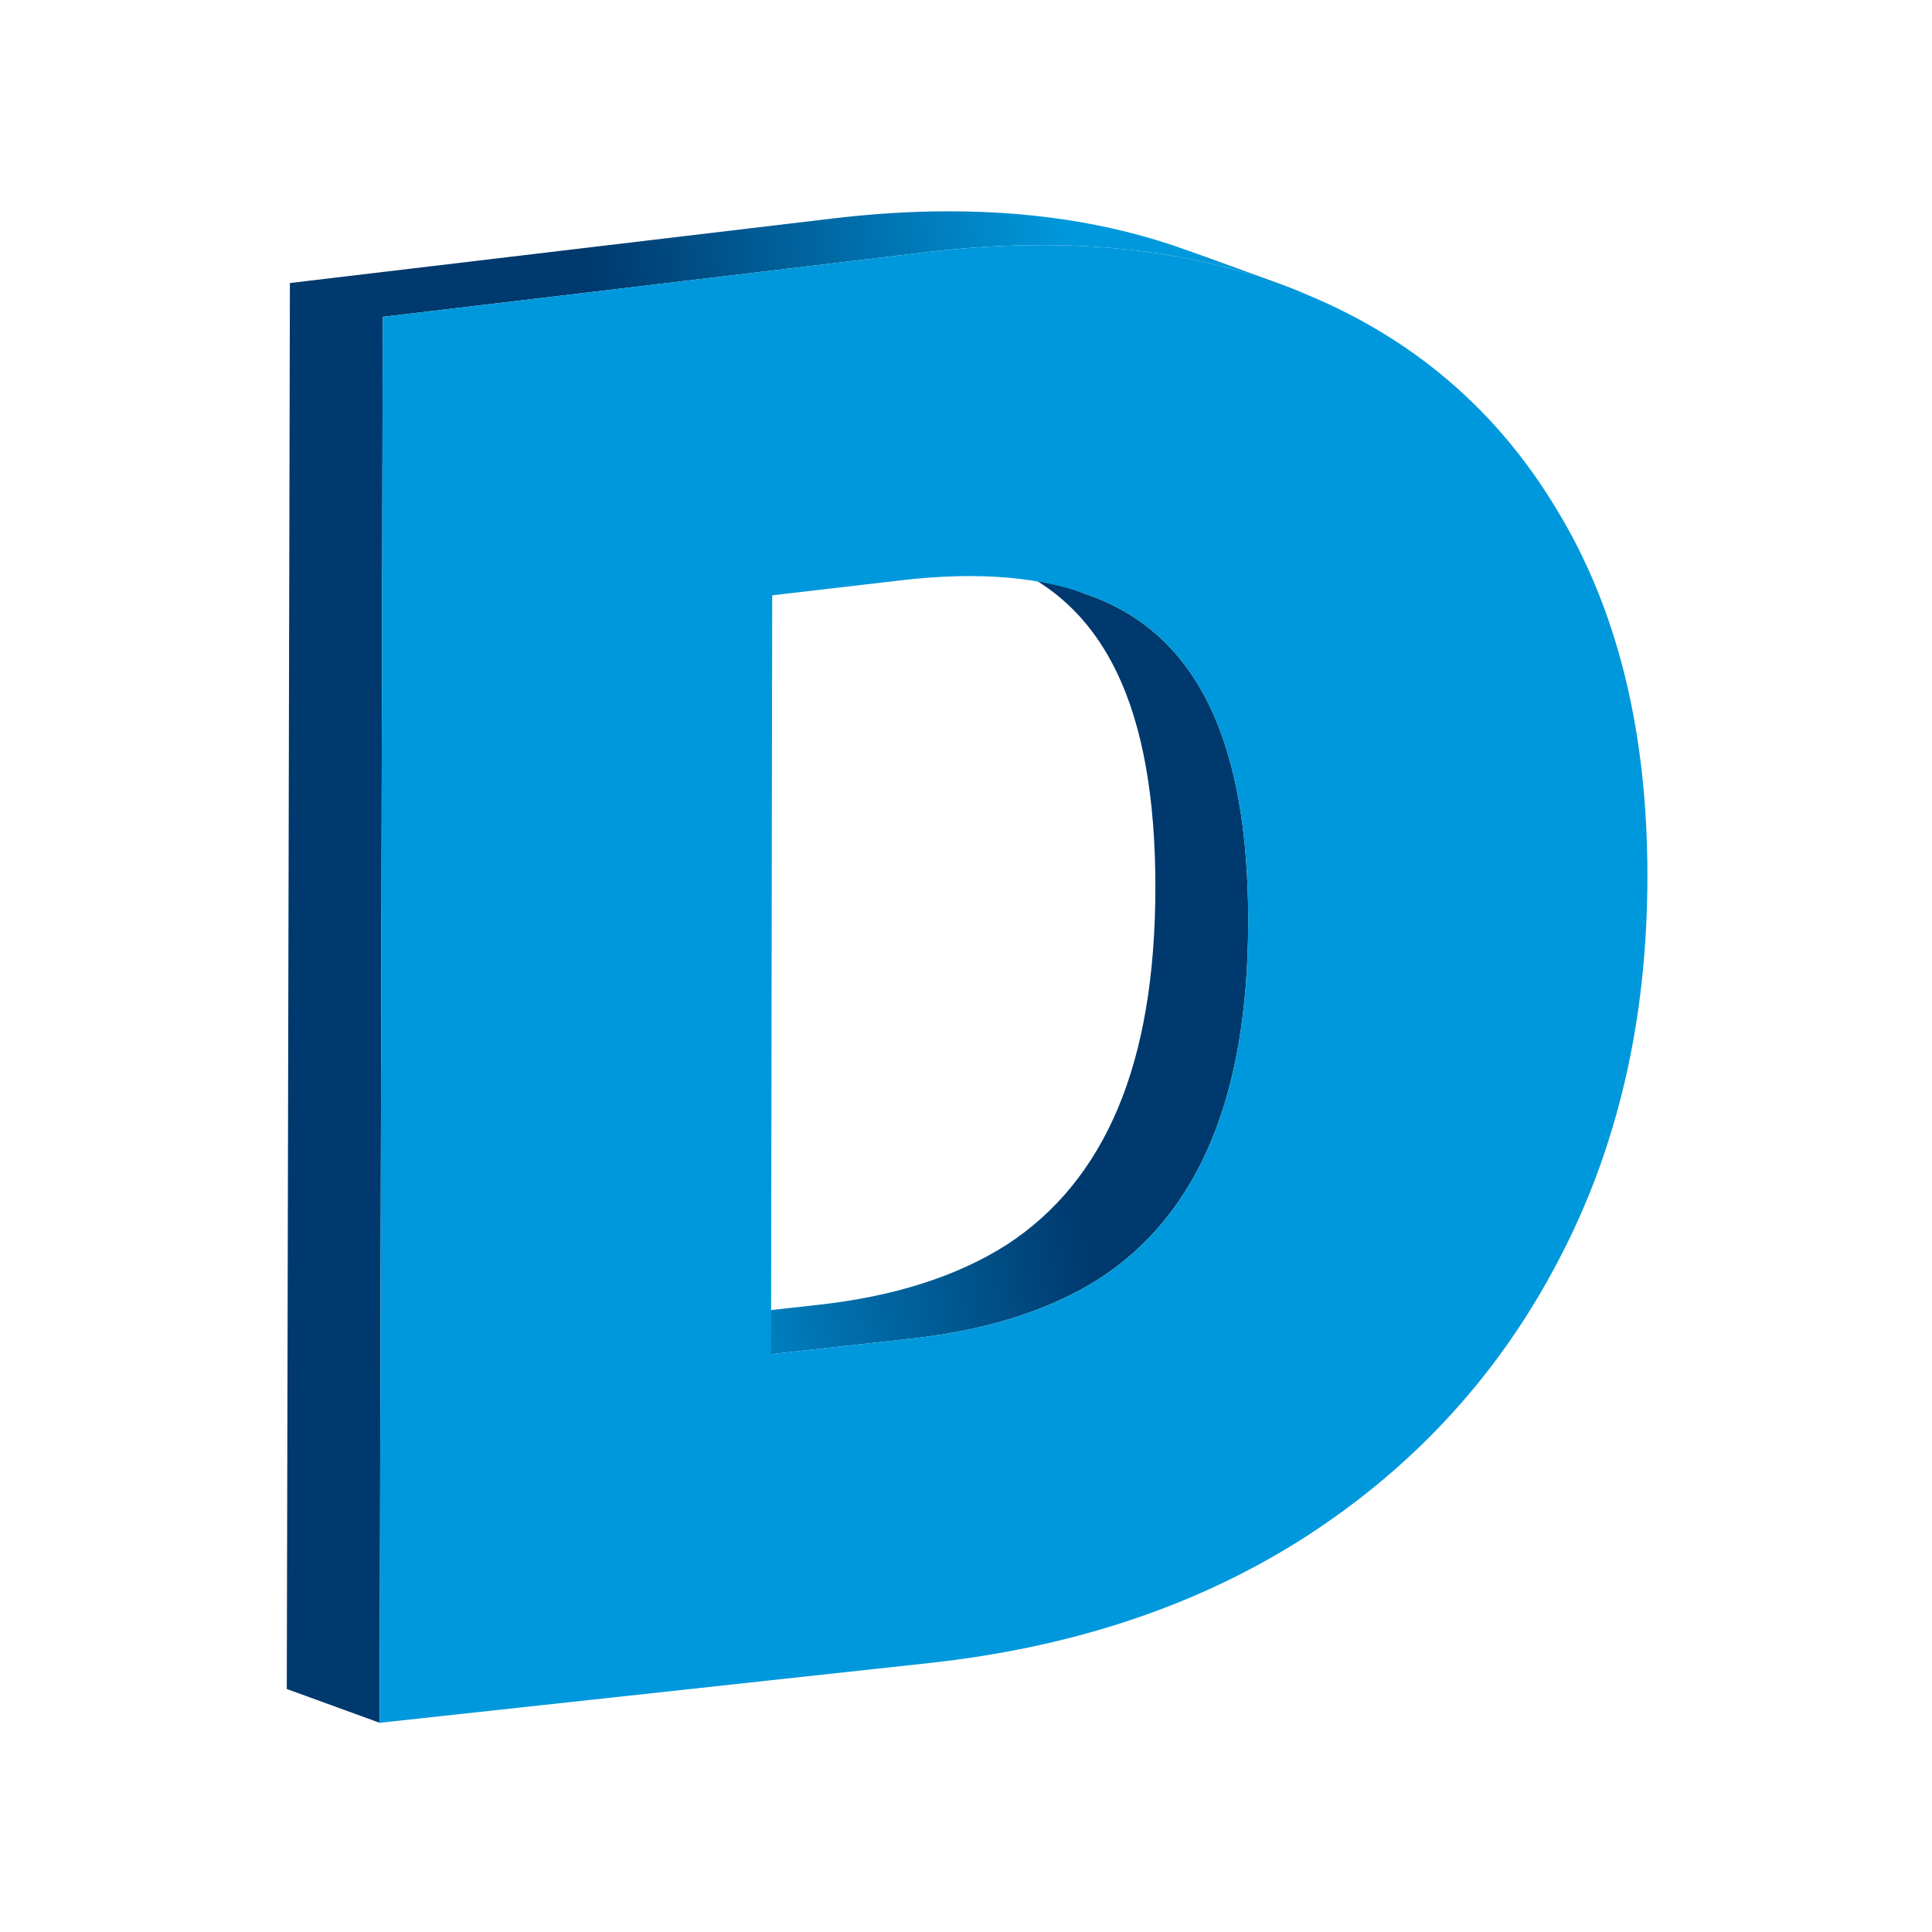
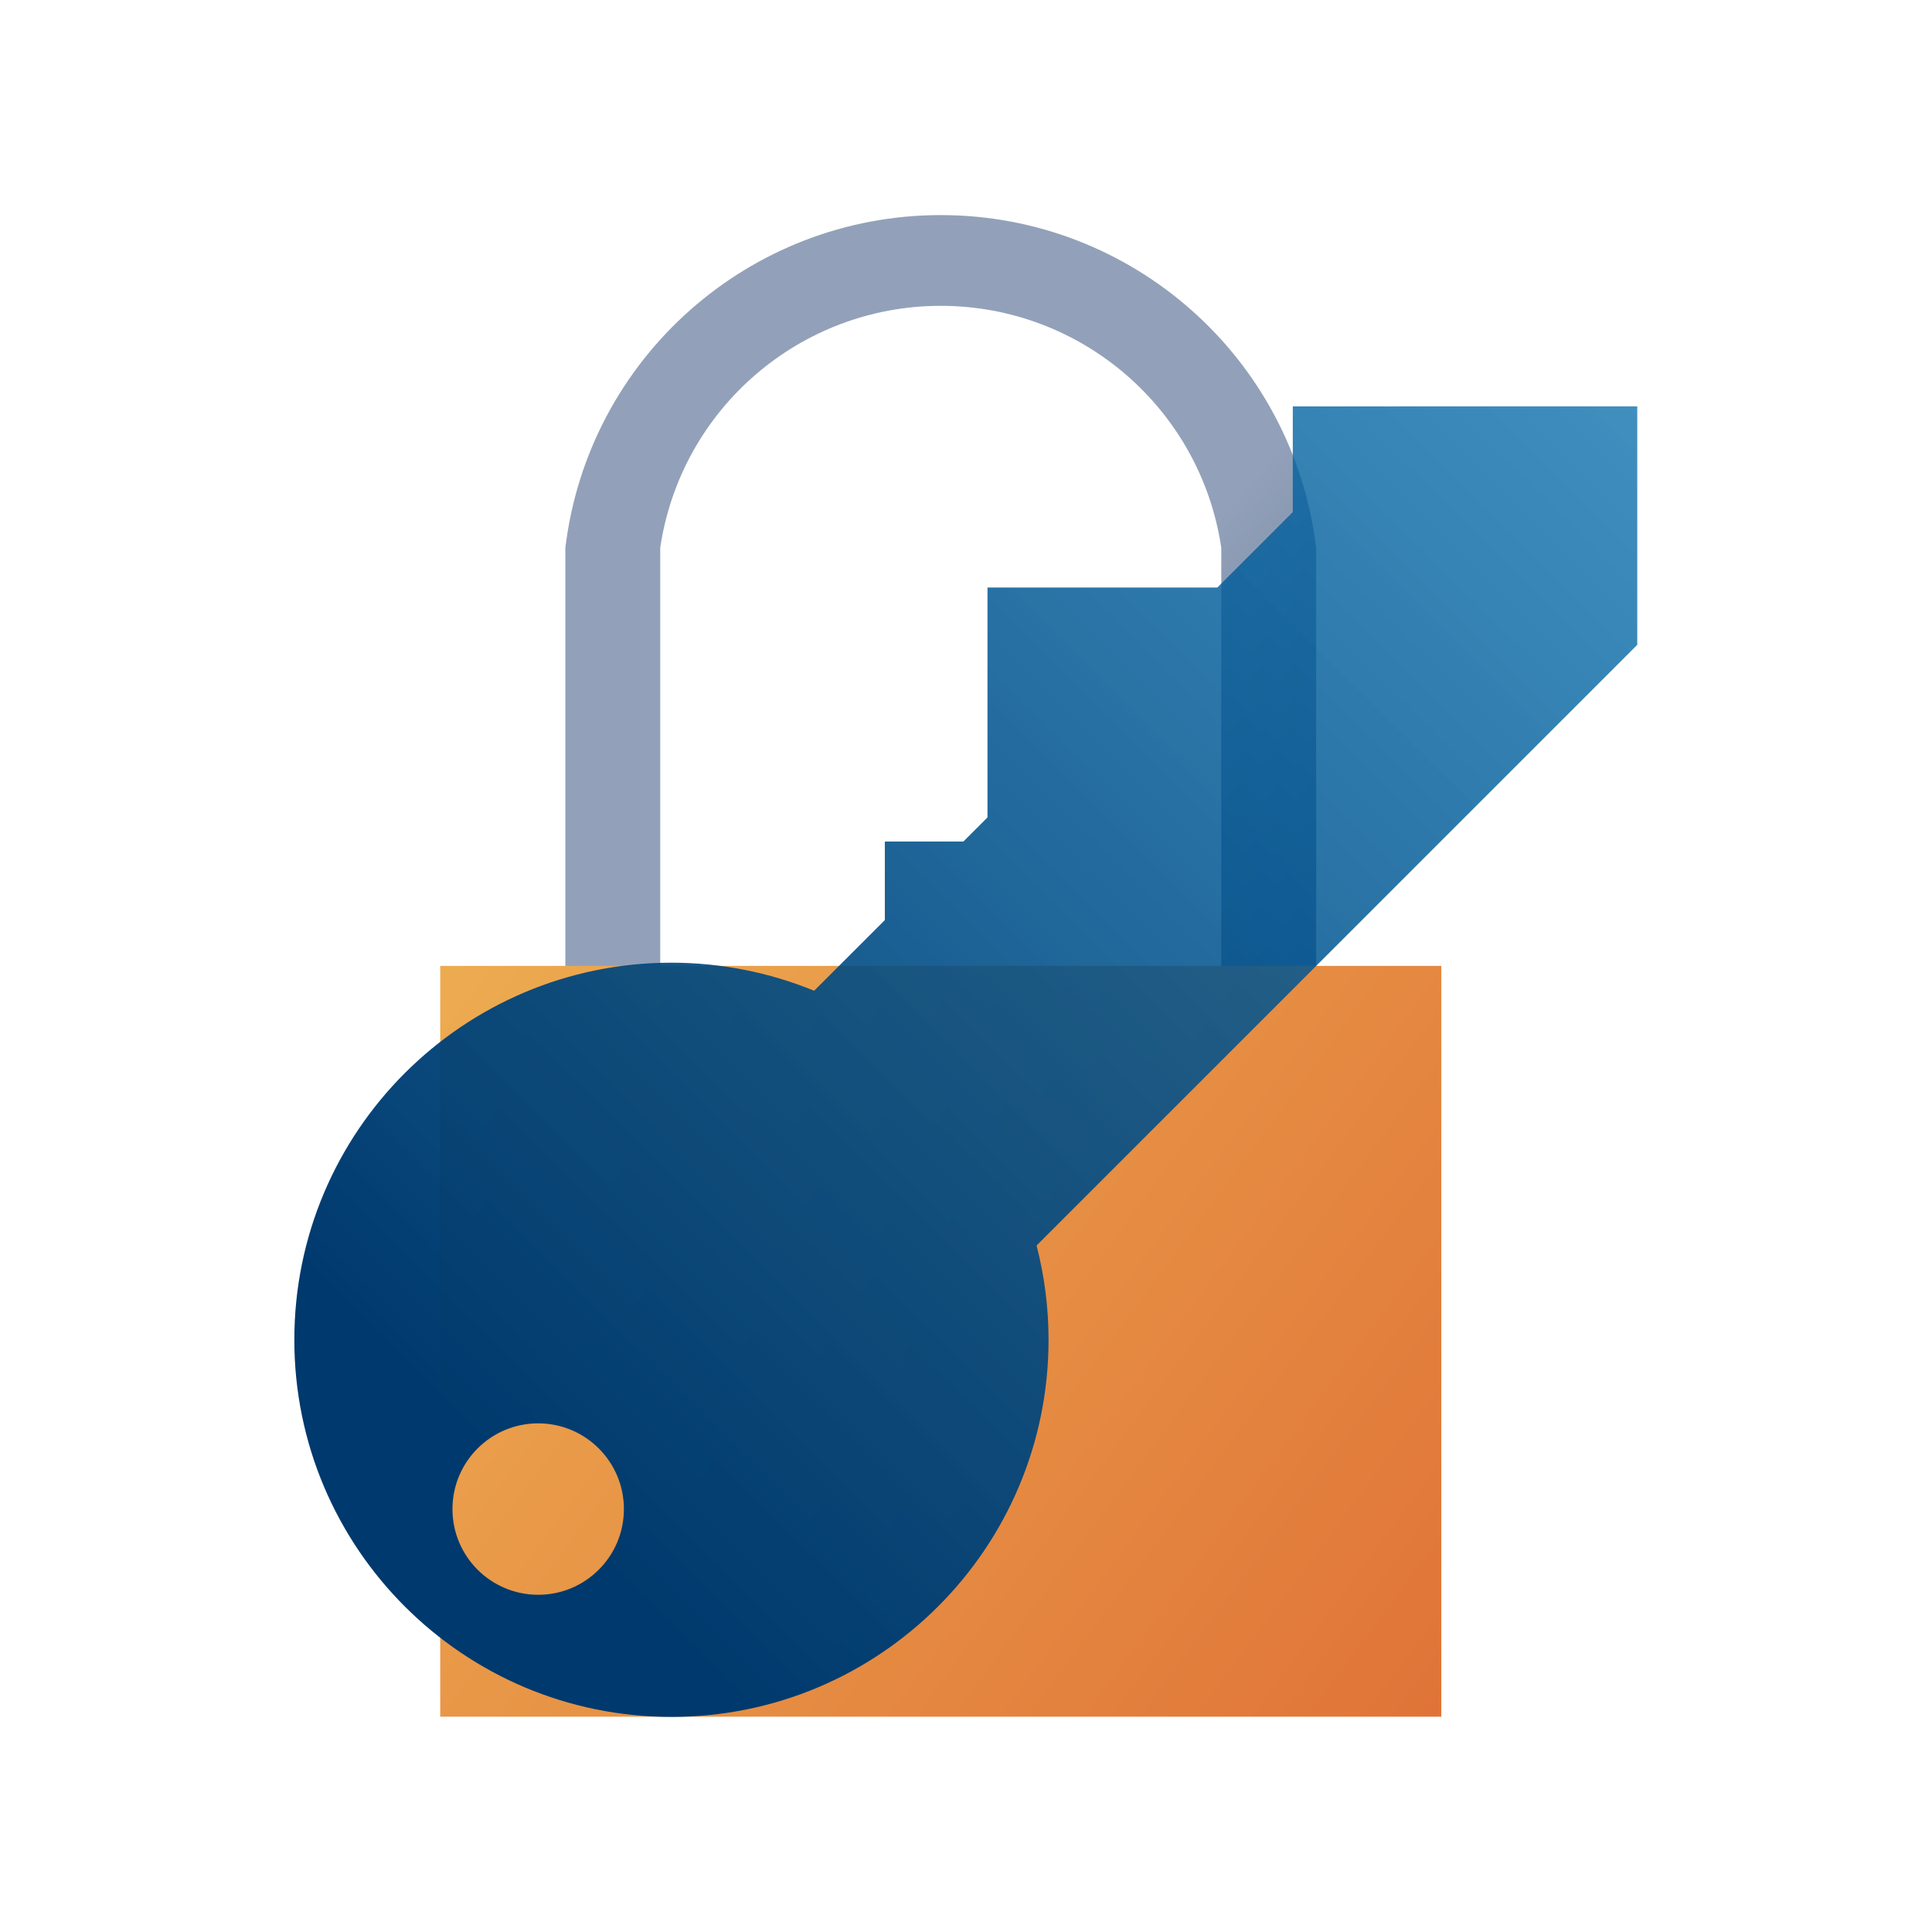
<svg xmlns="http://www.w3.org/2000/svg" xmlns:xlink="http://www.w3.org/1999/xlink" width="512" height="512" viewBox="0 0 512 512" version="1.1" id="svg1">
  <defs id="defs1">
-     <linearGradient id="linearGradient86">
-       <stop style="stop-color:#00396d;stop-opacity:1;" offset="0" id="stop86" />
-       <stop style="stop-color:#0098dc;stop-opacity:1;" offset="1" id="stop87" />
+     <linearGradient id="linearGradient11">
+       <stop style="stop-color:#00396d;stop-opacity:1;" offset="0" id="stop11" />
+       <stop style="stop-color:#0069aa;stop-opacity:0.75;" offset="1" id="stop12" />
    </linearGradient>
-     <linearGradient id="linearGradient84">
-       <stop style="stop-color:#0098dc;stop-opacity:1;" offset="0" id="stop84" />
-       <stop style="stop-color:#00396d;stop-opacity:1;" offset="1" id="stop85" />
+     <linearGradient id="linearGradient9">
+       <stop style="stop-color:#92a1b9;stop-opacity:1;" offset="0" id="stop9" />
+       <stop style="stop-color:#657392;stop-opacity:1;" offset="1" id="stop10" />
    </linearGradient>
-     <linearGradient xlink:href="#linearGradient84" id="linearGradient85" x1="198.86" y1="339.925" x2="289.709" y2="322.637" gradientUnits="userSpaceOnUse" />
-     <linearGradient xlink:href="#linearGradient86" id="linearGradient87" x1="187.619" y1="121.572" x2="284.469" y2="110.992" gradientUnits="userSpaceOnUse" />
+     <linearGradient id="linearGradient7">
+       <stop style="stop-color:#edab50;stop-opacity:1;" offset="0" id="stop7" />
+       <stop style="stop-color:#e07438;stop-opacity:1;" offset="1" id="stop8" />
+     </linearGradient>
+     <linearGradient xlink:href="#linearGradient7" id="linearGradient8" x1="129.414" y1="257.955" x2="383.293" y2="446.045" gradientUnits="userSpaceOnUse" />
+     <linearGradient xlink:href="#linearGradient9" id="linearGradient10" x1="293.498" y1="158.405" x2="365.548" y2="220.561" gradientUnits="userSpaceOnUse" />
+     <linearGradient xlink:href="#linearGradient11" id="linearGradient12" x1="55.197" y1="243.539" x2="398.617" y2="243.539" gradientUnits="userSpaceOnUse" />
+     <linearGradient xlink:href="#linearGradient11" id="linearGradient13" gradientUnits="userSpaceOnUse" x1="117.887" y1="357.624" x2="397.637" y2="76.124" />
  </defs>
-   <g id="layer2" style="display:none">
-     <circle style="display:inline;fill:#3d3d3d;fill-opacity:0.195;stroke-width:1.31" id="maskable409" cx="254.598" cy="263.963" r="204.5" />
-   </g>
  <g id="layer1">
-     <g transform="matrix(1.309181,0,0,1.308831,-89.60486,-87.15222)" id="g82">
-       <g style="font-weight:900;font-size:359.433px;font-family:'Inter 28pt';-inkscape-font-specification:'Inter 28pt Heavy';fill:#00396d;fill-opacity:1;stroke-width:2.688" id="g81">
-         <path id="path59" d="m 271.311,180.72 c 10.405,4.034 18.178,11.446 23.316,22.242 5.141,10.803 7.706,25.238 7.693,43.305 -0.012,17.815 -2.534,32.713 -7.566,44.689 -5.032,11.974 -12.57,21.214 -22.611,27.717 -10.034,6.37 -22.693,10.405 -37.967,12.102 l -74.652,8.297 18.793,6.84 74.654,-8.297 c 15.274,-1.697 27.931,-5.729 37.965,-12.1 10.041,-6.503 17.579,-15.744 22.611,-27.719 5.032,-11.976 7.554,-26.873 7.566,-44.689 0.013,-18.066 -2.55,-32.501 -7.691,-43.303 -5.138,-10.797 -12.911,-18.211 -23.316,-22.244 z" style="fill:url(#linearGradient85);fill-opacity:1" />
-         <path d="m 290.106,187.56 c -0.554,-0.225 -1.116,-0.442 -1.686,-0.649 l -18.794,-6.841 c 0.57,0.208 1.132,0.424 1.686,0.649 z" id="path65" style="fill:#00396d;fill-opacity:1" />
-         <path d="m 327.584,124.12 c 1.758,0.64 3.493,1.319 5.205,2.037 l -18.794,-6.841 c -1.712,-0.717 -3.447,-1.396 -5.205,-2.036 z" id="path71" style="fill:#00396d;fill-opacity:1" />
-         <path d="m 256.545,403.313 v 0 l -18.794,-6.841 v 0 z" id="path77" style="fill:#00396d;fill-opacity:1" />
-         <path id="path80" style="fill:url(#linearGradient87)" d="m 145.289,415.415 0.631,-284.678 -18.794,-6.841 -0.631,284.678 z M 256.735,109.415 c -6.391,0.136 -12.983,0.608 -19.777,1.416 l -30.893,3.674 h -0.002 l -78.938,9.391 18.795,6.842 60.996,-7.256 48.834,-5.811 c 27.177,-3.232 51.127,-1.088 71.834,6.449 l -18.795,-6.84 c -15.53,-5.653 -32.883,-8.273 -52.055,-7.865 z" />
+     <circle style="display:none;opacity:1;fill:#50ed58;fill-opacity:0.502;stroke-width:1.26" id="maskable" cx="256" cy="256" r="204" />
+     <g id="icon" transform="matrix(1.036311,0,0,1.036311,-15.98616,-9.323923)">
+       <g id="lock" transform="matrix(0.9669785,0,0,0.9669785,-2.184204,40.79252)" style="display:inline">
+         <path id="path6" style="opacity:1;fill:url(#linearGradient10);stroke-width:1.362" d="m 267,24 a 100,100 0 0 0 -99.277,88 V 250.396 H 192.812 V 112 h -0.002 A 75,75 0 0 1 267,48 a 75,75 0 0 1 74.189,63.998 75,75 0 0 1 0,0.002 V 250.395 H 366.279 V 111.998 h -0.002 A 100,100 0 0 0 267,24 Z" />
+         <rect style="display:inline;opacity:1;fill:url(#linearGradient8);stroke-width:0.98" id="rect6" width="256" height="192" x="128" y="256" transform="matrix(1.034149,0,0,1.034149,2.258793,-42.18555)" />
      </g>
-       <path id="text7" style="font-weight:900;font-size:359.433px;font-family:'Inter 28pt';-inkscape-font-specification:'Inter 28pt Heavy';fill:#0098dc;fill-opacity:1;stroke-width:2.688" transform="translate(4.5539082e-4,0.00260731)" d="m 256.545,403.313 -78.355,8.523 0.127,-65.924 74.654,-8.296 c 15.274,-1.697 27.932,-5.731 37.966,-12.101 10.041,-6.503 17.579,-15.742 22.61,-27.717 5.032,-11.976 7.555,-26.875 7.567,-44.691 0.013,-18.066 -2.553,-32.501 -7.693,-43.303 -5.138,-10.796 -12.911,-18.21 -23.316,-22.244 -10.267,-4.173 -23.351,-5.331 -39.243,-3.478 l -73.396,8.559 0.128,-65.672 78.156,-9.297 c 29.485,-3.508 55.171,-0.685 77.038,8.485 21.906,9.058 38.875,23.651 50.89,43.784 12.159,20.015 18.244,44.672 18.244,73.965 0,29.179 -6.026,55.188 -18.074,78.008 -11.913,22.795 -28.795,41.303 -50.63,55.52 -21.676,14.055 -47.243,22.678 -76.675,25.88 z m -31.687,-281.966 -0.438,285.461 -79.131,8.608 0.631,-284.678 z" />
+       <g id="key" transform="translate(35.49559,36.93093)" style="display:inline;fill:url(#linearGradient12)">
+         <path id="path1" style="opacity:1;fill:url(#linearGradient13);fill-opacity:1;stroke-width:1.31" d="m 337.6,75.954 -0.033,0.033 h -27.039 v 27.039 l -19.289,19.289 h -58.783 v 58.785 l -6.166,6.166 h -20.084 v 20.084 l -18.074,18.074 a 96.436,96.436 0 0 0 -36.498,-7.174 96.436,96.436 0 0 0 -96.436,96.436 96.436,96.436 0 0 0 96.436,96.438 96.436,96.436 0 0 0 96.436,-96.438 96.436,96.436 0 0 0 -3.062,-24.111 l 153.607,-153.607 -0.004,-0.004 h 0.008 V 75.977 h -60.986 v 0.008 z M 117.557,336.053 a 21.92,21.92 0 0 1 21.92,21.92 21.92,21.92 0 0 1 -21.92,21.92 21.92,21.92 0 0 1 -21.92,-21.92 21.92,21.92 0 0 1 21.92,-21.92 z" />
+       </g>
    </g>
  </g>
</svg>
